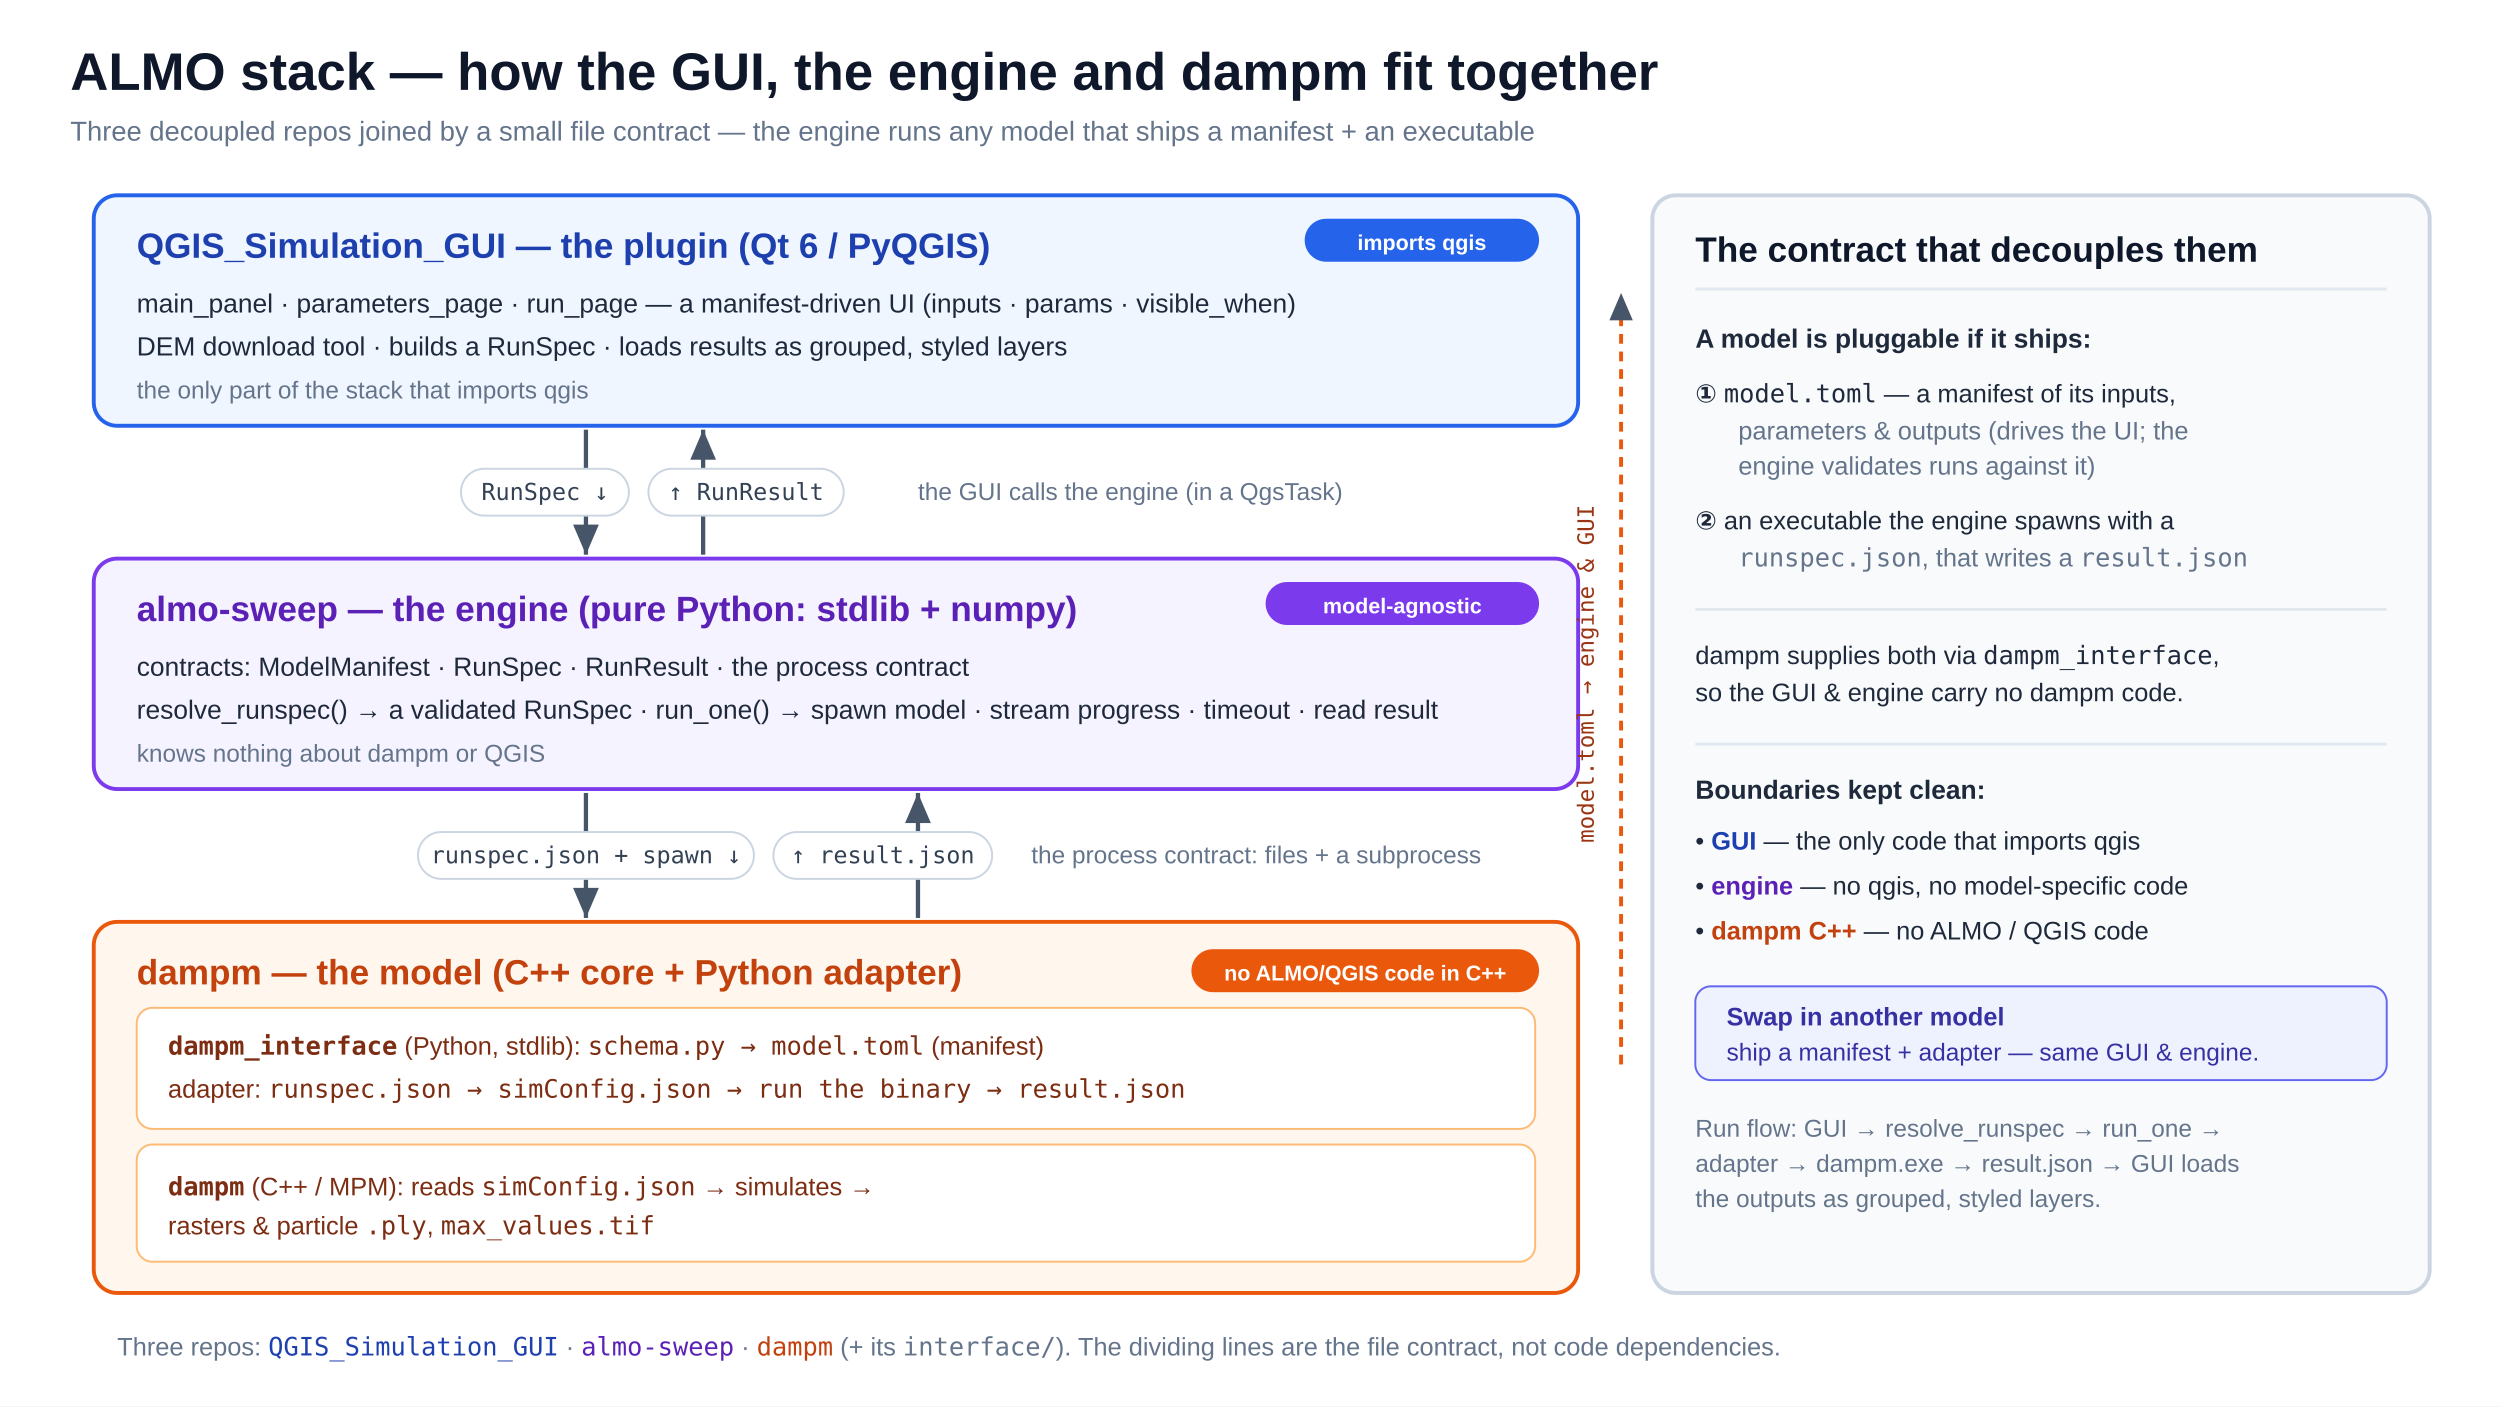
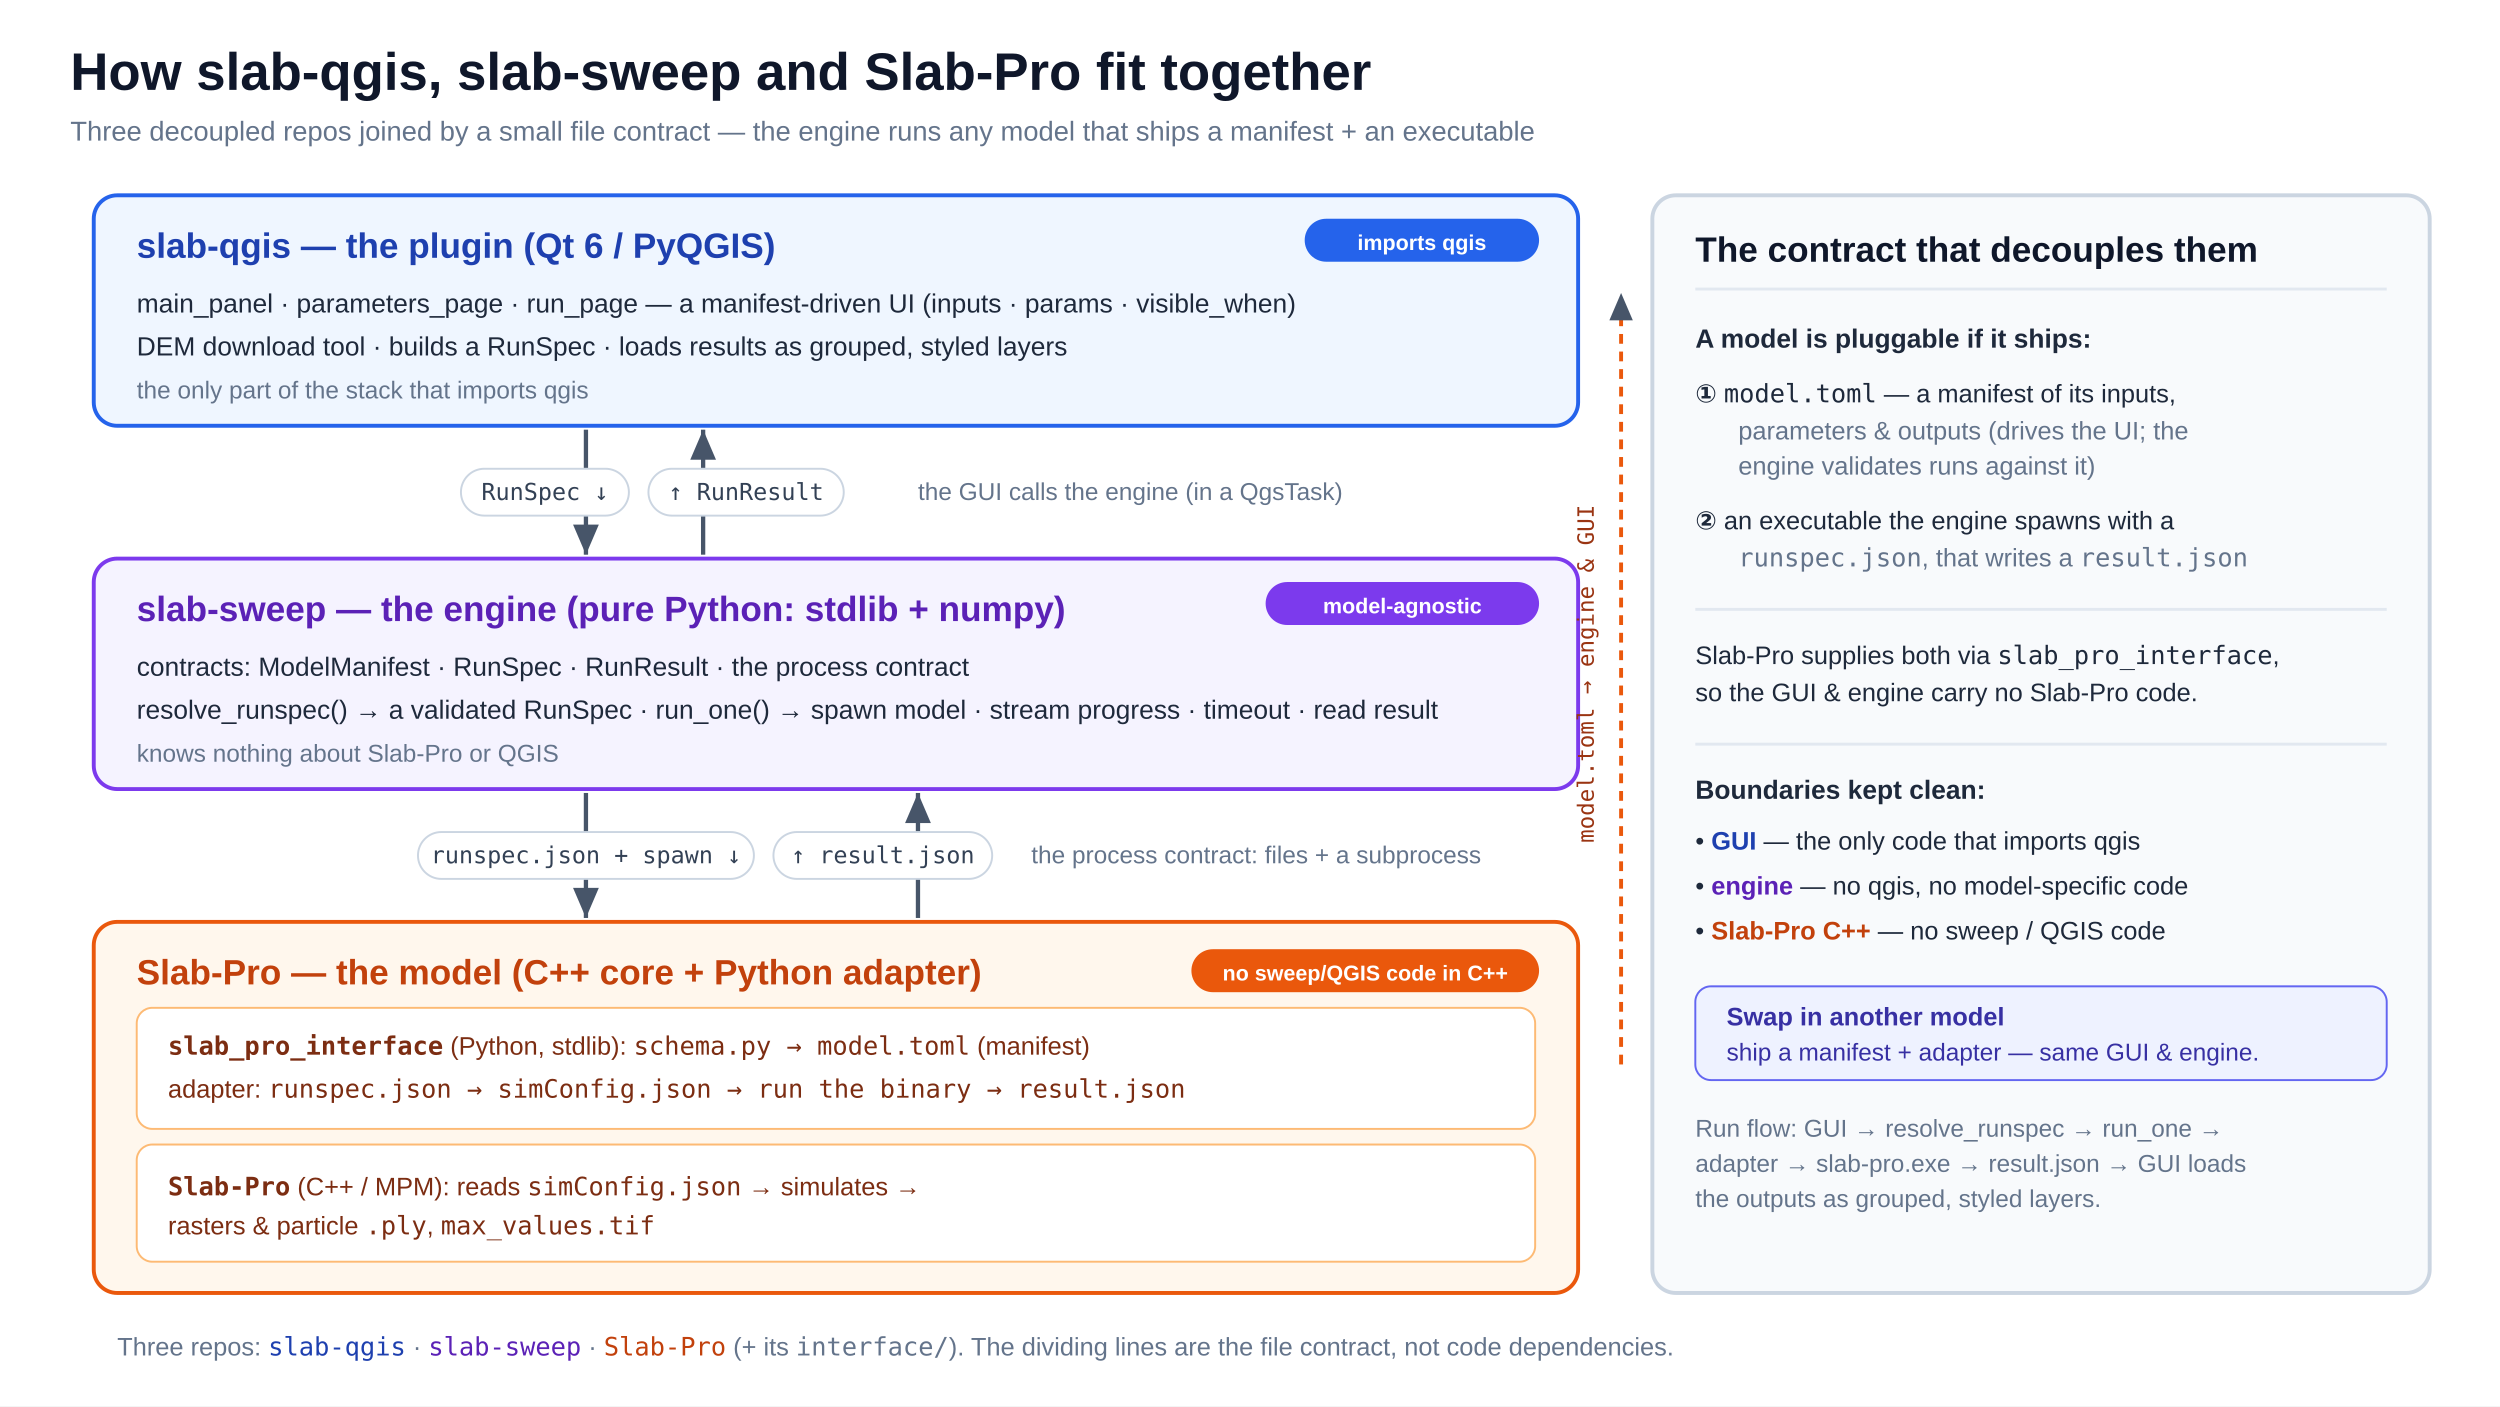
<svg xmlns="http://www.w3.org/2000/svg" viewBox="0 0 1280 720" font-family="'Segoe UI','Helvetica Neue',Arial,sans-serif">
  <defs>
    <marker id="a" markerWidth="9" markerHeight="9" refX="7" refY="3" orient="auto" markerUnits="strokeWidth">
      <path d="M0,0 L7,3 L0,6 Z" fill="#475569" />
    </marker>
    <style>.h{font-weight:700;} .mono{font-family:'Consolas','SF Mono','Menlo',monospace;} .mut{fill:#64748b;}</style>
  </defs>
  <rect width="1280" height="720" fill="#ffffff" />
-   <text x="36" y="46" font-size="27" class="h" fill="#0f172a">ALMO stack — how the GUI, the engine and dampm fit together</text>
+   <text x="36" y="46" font-size="27" class="h" fill="#0f172a">How slab-qgis, slab-sweep and Slab-Pro fit together</text>
  <text x="36" y="72" font-size="14" class="mut">Three decoupled repos joined by a small file contract — the engine runs any model that ships a manifest + an executable</text>
  <rect x="48" y="100" width="760" height="118" rx="12" fill="#eff6ff" stroke="#2563eb" stroke-width="2" />
-   <text x="70" y="132" font-size="18" class="h" fill="#1e40af">QGIS_Simulation_GUI — the plugin  (Qt 6 / PyQGIS)</text>
+   <text x="70" y="132" font-size="18" class="h" fill="#1e40af">slab-qgis — the plugin  (Qt 6 / PyQGIS)</text>
  <rect x="668" y="112" width="120" height="22" rx="11" fill="#2563eb" />
  <text x="728" y="128" font-size="11" class="h" fill="#ffffff" text-anchor="middle">imports qgis</text>
  <text x="70" y="160" font-size="13.5" fill="#1e293b">main_panel · parameters_page · run_page — a manifest-driven UI (inputs · params · visible_when)</text>
  <text x="70" y="182" font-size="13.5" fill="#1e293b">DEM download tool · builds a RunSpec · loads results as grouped, styled layers</text>
  <text x="70" y="204" font-size="12.5" class="mut">the only part of the stack that imports qgis</text>
  <rect x="48" y="286" width="760" height="118" rx="12" fill="#f5f3ff" stroke="#7c3aed" stroke-width="2" />
-   <text x="70" y="318" font-size="18" class="h" fill="#5b21b6">almo-sweep — the engine  (pure Python: stdlib + numpy)</text>
+   <text x="70" y="318" font-size="18" class="h" fill="#5b21b6">slab-sweep — the engine  (pure Python: stdlib + numpy)</text>
  <rect x="648" y="298" width="140" height="22" rx="11" fill="#7c3aed" />
  <text x="718" y="314" font-size="11" class="h" fill="#ffffff" text-anchor="middle">model-agnostic</text>
  <text x="70" y="346" font-size="13.5" fill="#1e293b">contracts: ModelManifest · RunSpec · RunResult · the process contract</text>
  <text x="70" y="368" font-size="13.5" fill="#1e293b">resolve_runspec() → a validated RunSpec   ·   run_one() → spawn model · stream progress · timeout · read result</text>
-   <text x="70" y="390" font-size="12.5" class="mut">knows nothing about dampm or QGIS</text>
+   <text x="70" y="390" font-size="12.5" class="mut">knows nothing about Slab-Pro or QGIS</text>
  <rect x="48" y="472" width="760" height="190" rx="12" fill="#fff7ed" stroke="#ea580c" stroke-width="2" />
-   <text x="70" y="504" font-size="18" class="h" fill="#c2410c">dampm — the model  (C++ core + Python adapter)</text>
+   <text x="70" y="504" font-size="18" class="h" fill="#c2410c">Slab-Pro — the model  (C++ core + Python adapter)</text>
  <rect x="610" y="486" width="178" height="22" rx="11" fill="#ea580c" />
-   <text x="699" y="502" font-size="11" class="h" fill="#ffffff" text-anchor="middle">no ALMO/QGIS code in C++</text>
+   <text x="699" y="502" font-size="11" class="h" fill="#ffffff" text-anchor="middle">no sweep/QGIS code in C++</text>
  <rect x="70" y="516" width="716" height="62" rx="8" fill="#ffffff" stroke="#fdba74" />
  <text x="86" y="540" font-size="13" fill="#7c2d12">
-     <tspan class="h mono">dampm_interface</tspan> (Python, stdlib): <tspan class="mono">schema.py → model.toml</tspan> (manifest)</text>
+     <tspan class="h mono">slab_pro_interface</tspan> (Python, stdlib): <tspan class="mono">schema.py → model.toml</tspan> (manifest)</text>
  <text x="86" y="562" font-size="13" fill="#7c2d12">adapter: <tspan class="mono">runspec.json → simConfig.json → run the binary → result.json</tspan>
  </text>
  <rect x="70" y="586" width="716" height="60" rx="8" fill="#ffffff" stroke="#fdba74" />
  <text x="86" y="612" font-size="13" fill="#7c2d12">
-     <tspan class="h mono">dampm</tspan> (C++ / MPM): reads <tspan class="mono">simConfig.json</tspan> → simulates →</text>
+     <tspan class="h mono">Slab-Pro</tspan> (C++ / MPM): reads <tspan class="mono">simConfig.json</tspan> → simulates →</text>
  <text x="86" y="632" font-size="13" fill="#7c2d12">rasters &amp; particle <tspan class="mono">.ply</tspan>, <tspan class="mono">max_values.tif</tspan>
  </text>
  <line x1="300" y1="220" x2="300" y2="284" stroke="#475569" stroke-width="2.2" marker-end="url(#a)" />
  <line x1="360" y1="284" x2="360" y2="220" stroke="#475569" stroke-width="2.2" marker-end="url(#a)" />
  <rect x="236" y="240" width="86" height="24" rx="12" fill="#ffffff" stroke="#cbd5e1" />
  <text x="279" y="256" font-size="12" class="mono" fill="#334155" text-anchor="middle">RunSpec ↓</text>
  <rect x="332" y="240" width="100" height="24" rx="12" fill="#ffffff" stroke="#cbd5e1" />
  <text x="382" y="256" font-size="12" class="mono" fill="#334155" text-anchor="middle">↑ RunResult</text>
  <text x="470" y="256" font-size="12.5" class="mut">the GUI calls the engine (in a QgsTask)</text>
  <line x1="300" y1="406" x2="300" y2="470" stroke="#475569" stroke-width="2.2" marker-end="url(#a)" />
  <line x1="470" y1="470" x2="470" y2="406" stroke="#475569" stroke-width="2.2" marker-end="url(#a)" />
  <rect x="214" y="426" width="172" height="24" rx="12" fill="#ffffff" stroke="#cbd5e1" />
  <text x="300" y="442" font-size="12" class="mono" fill="#334155" text-anchor="middle">runspec.json + spawn ↓</text>
  <rect x="396" y="426" width="112" height="24" rx="12" fill="#ffffff" stroke="#cbd5e1" />
  <text x="452" y="442" font-size="12" class="mono" fill="#334155" text-anchor="middle">↑ result.json</text>
  <text x="528" y="442" font-size="12.5" class="mut">the process contract: files + a subprocess</text>
  <path d="M830,545 L830,150" fill="none" stroke="#ea580c" stroke-width="2" stroke-dasharray="5 4" marker-end="url(#a)" />
  <text x="816" y="345" font-size="11.5" fill="#9a3412" class="mono" text-anchor="middle" transform="rotate(-90 816 345)">model.toml  →  engine &amp; GUI</text>
  <rect x="846" y="100" width="398" height="562" rx="12" fill="#f8fafc" stroke="#cbd5e1" stroke-width="2" />
  <text x="868" y="134" font-size="18" class="h" fill="#0f172a">The contract that decouples them</text>
  <line x1="868" y1="148" x2="1222" y2="148" stroke="#e2e8f0" stroke-width="1.5" />
  <text x="868" y="178" font-size="13.5" class="h" fill="#1e293b">A model is pluggable if it ships:</text>
  <text x="868" y="206" font-size="13" fill="#1e293b">
    <tspan class="h">①</tspan>
    <tspan class="mono">model.toml</tspan> — a manifest of its inputs,</text>
  <text x="890" y="225" font-size="13" class="mut">parameters &amp; outputs (drives the UI; the</text>
  <text x="890" y="243" font-size="13" class="mut">engine validates runs against it)</text>
  <text x="868" y="271" font-size="13" fill="#1e293b">
    <tspan class="h">②</tspan> an executable the engine spawns with a</text>
  <text x="890" y="290" font-size="13" class="mut">
    <tspan class="mono">runspec.json</tspan>, that writes a <tspan class="mono">result.json</tspan>
  </text>
  <line x1="868" y1="312" x2="1222" y2="312" stroke="#e2e8f0" stroke-width="1.5" />
-   <text x="868" y="340" font-size="13" fill="#1e293b">dampm supplies both via <tspan class="mono">dampm_interface</tspan>,</text>
-   <text x="868" y="359" font-size="13" fill="#1e293b">so the GUI &amp; engine carry no dampm code.</text>
+   <text x="868" y="340" font-size="13" fill="#1e293b">Slab-Pro supplies both via <tspan class="mono">slab_pro_interface</tspan>,</text>
+   <text x="868" y="359" font-size="13" fill="#1e293b">so the GUI &amp; engine carry no Slab-Pro code.</text>
  <line x1="868" y1="381" x2="1222" y2="381" stroke="#e2e8f0" stroke-width="1.5" />
  <text x="868" y="409" font-size="13.5" class="h" fill="#1e293b">Boundaries kept clean:</text>
  <text x="868" y="435" font-size="13" fill="#1e293b">•  <tspan class="h" fill="#1e40af">GUI</tspan> — the only code that imports qgis</text>
  <text x="868" y="458" font-size="13" fill="#1e293b">•  <tspan class="h" fill="#5b21b6">engine</tspan> — no qgis, no model-specific code</text>
-   <text x="868" y="481" font-size="13" fill="#1e293b">•  <tspan class="h" fill="#c2410c">dampm C++</tspan> — no ALMO / QGIS code</text>
+   <text x="868" y="481" font-size="13" fill="#1e293b">•  <tspan class="h" fill="#c2410c">Slab-Pro C++</tspan> — no sweep / QGIS code</text>
  <rect x="868" y="505" width="354" height="48" rx="8" fill="#eef2ff" stroke="#6366f1" />
  <text x="884" y="525" font-size="13" fill="#3730a3" class="h">Swap in another model</text>
  <text x="884" y="543" font-size="12.5" fill="#3730a3">ship a manifest + adapter — same GUI &amp; engine.</text>
  <text x="868" y="582" font-size="12.5" class="mut">Run flow:  GUI → resolve_runspec → run_one →</text>
-   <text x="868" y="600" font-size="12.5" class="mut">adapter → dampm.exe → result.json → GUI loads</text>
+   <text x="868" y="600" font-size="12.5" class="mut">adapter → slab-pro.exe → result.json → GUI loads</text>
  <text x="868" y="618" font-size="12.5" class="mut">the outputs as grouped, styled layers.</text>
  <rect x="48" y="674" width="1196" height="30" rx="8" fill="#ffffff" />
-   <text x="60" y="694" font-size="13" class="mut">Three repos: <tspan class="mono" fill="#1e40af">QGIS_Simulation_GUI</tspan> · <tspan class="mono" fill="#5b21b6">almo-sweep</tspan> · <tspan class="mono" fill="#c2410c">dampm</tspan> (+ its <tspan class="mono">interface/</tspan>). The dividing lines are the file contract, not code dependencies.</text>
+   <text x="60" y="694" font-size="13" class="mut">Three repos: <tspan class="mono" fill="#1e40af">slab-qgis</tspan> · <tspan class="mono" fill="#5b21b6">slab-sweep</tspan> · <tspan class="mono" fill="#c2410c">Slab-Pro</tspan> (+ its <tspan class="mono">interface/</tspan>). The dividing lines are the file contract, not code dependencies.</text>
</svg>
